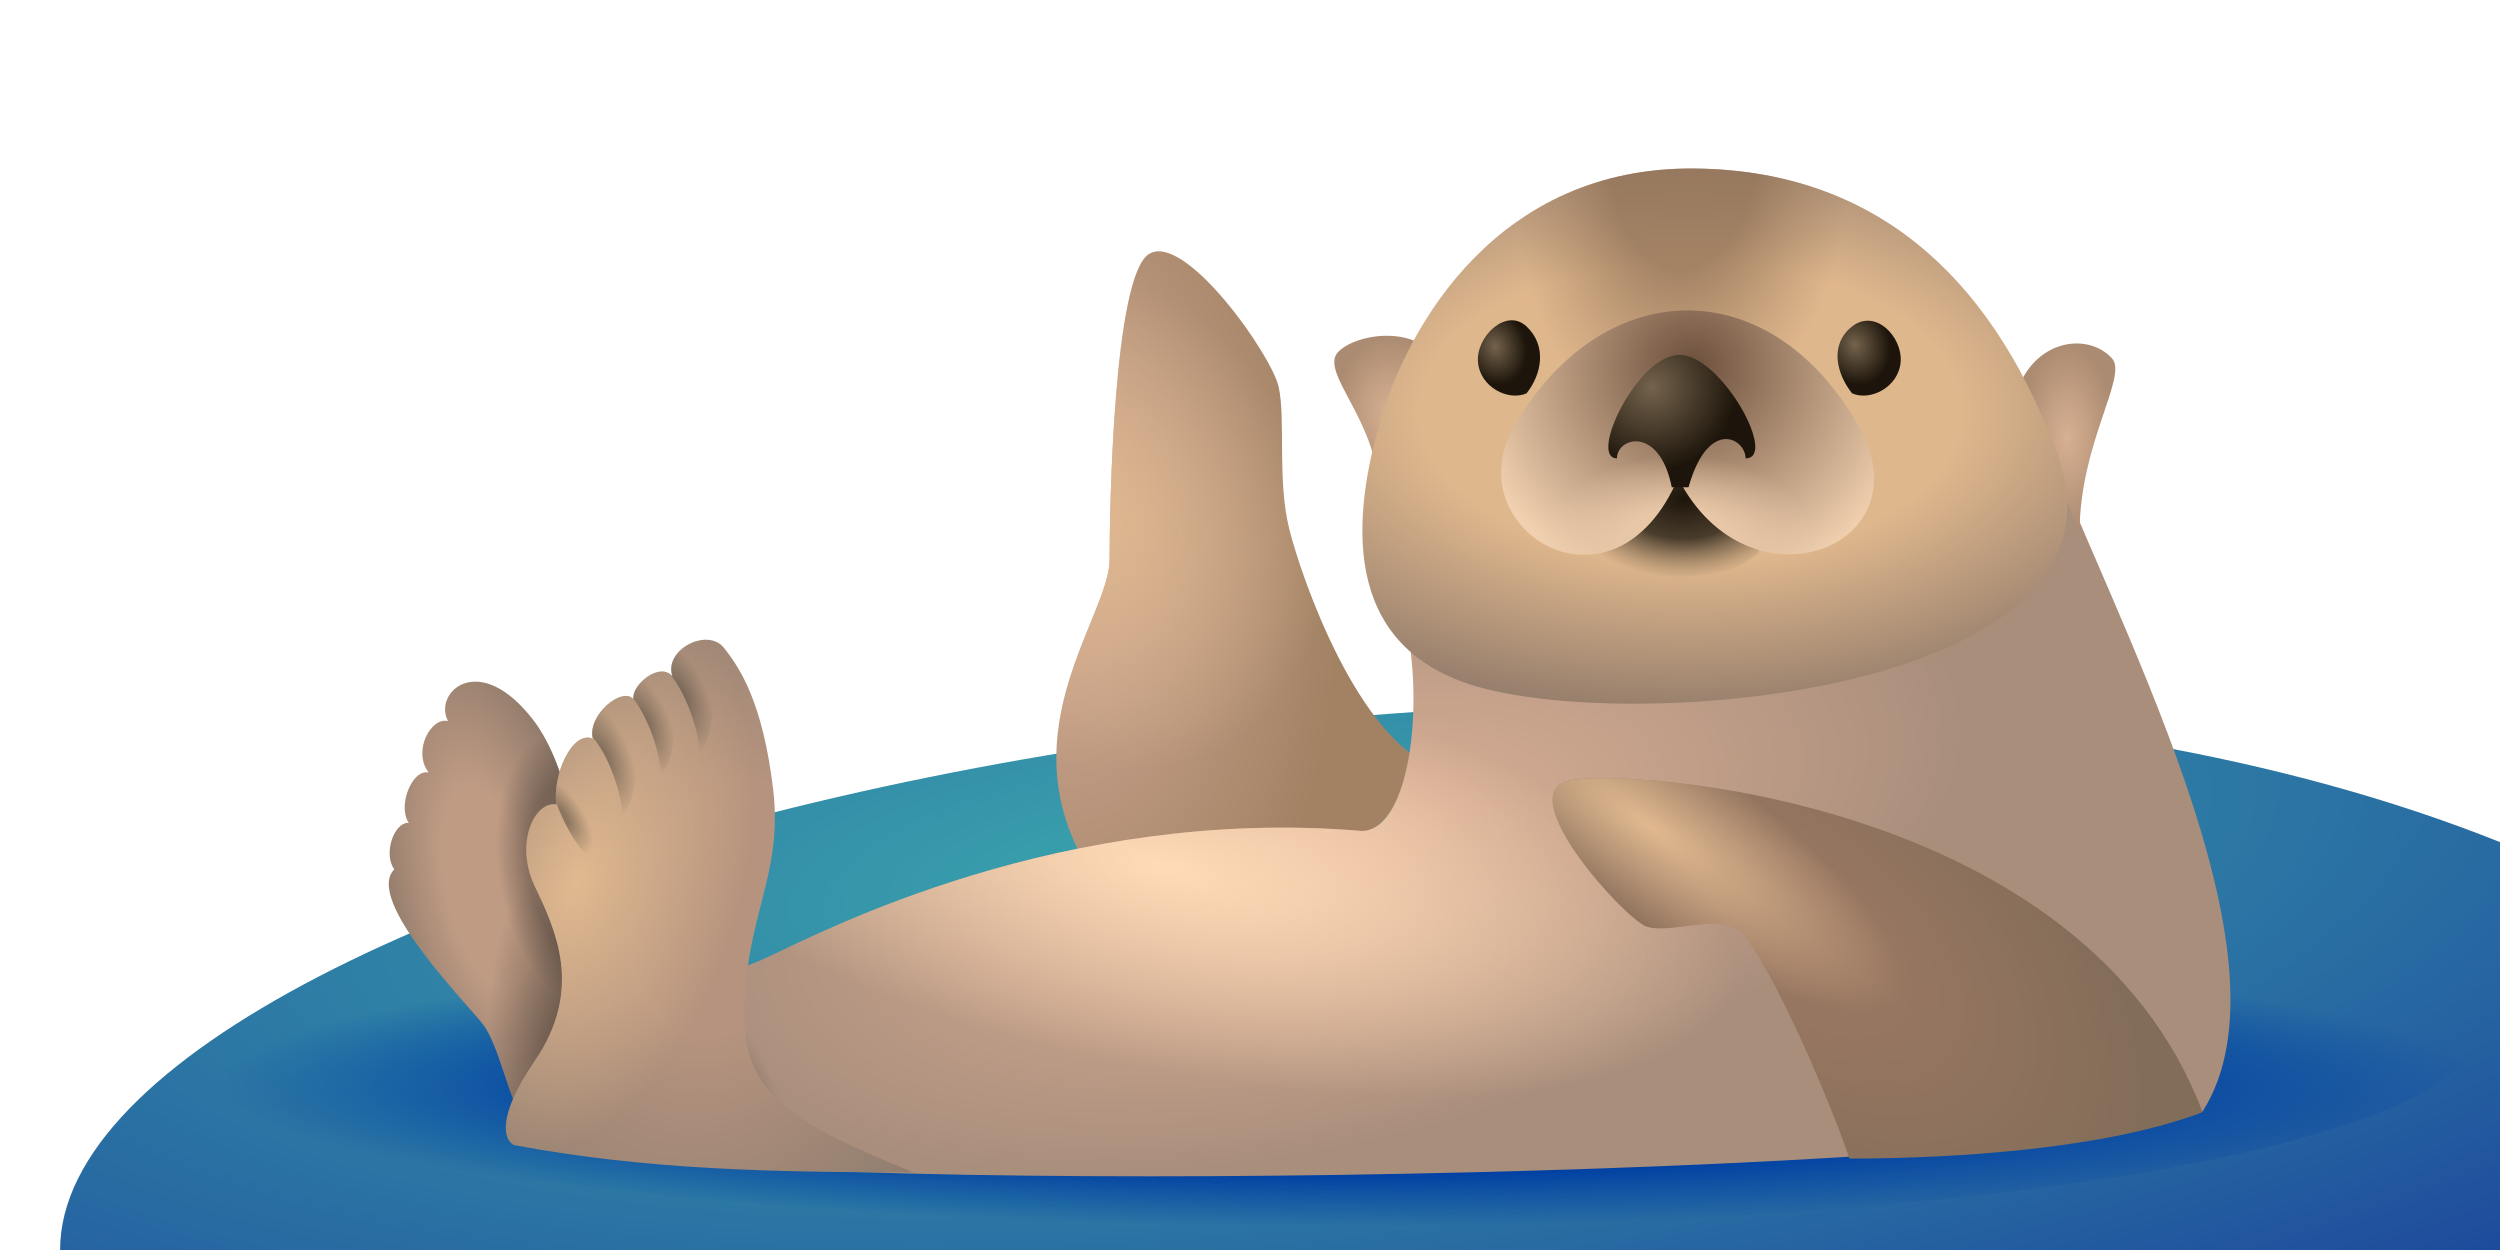
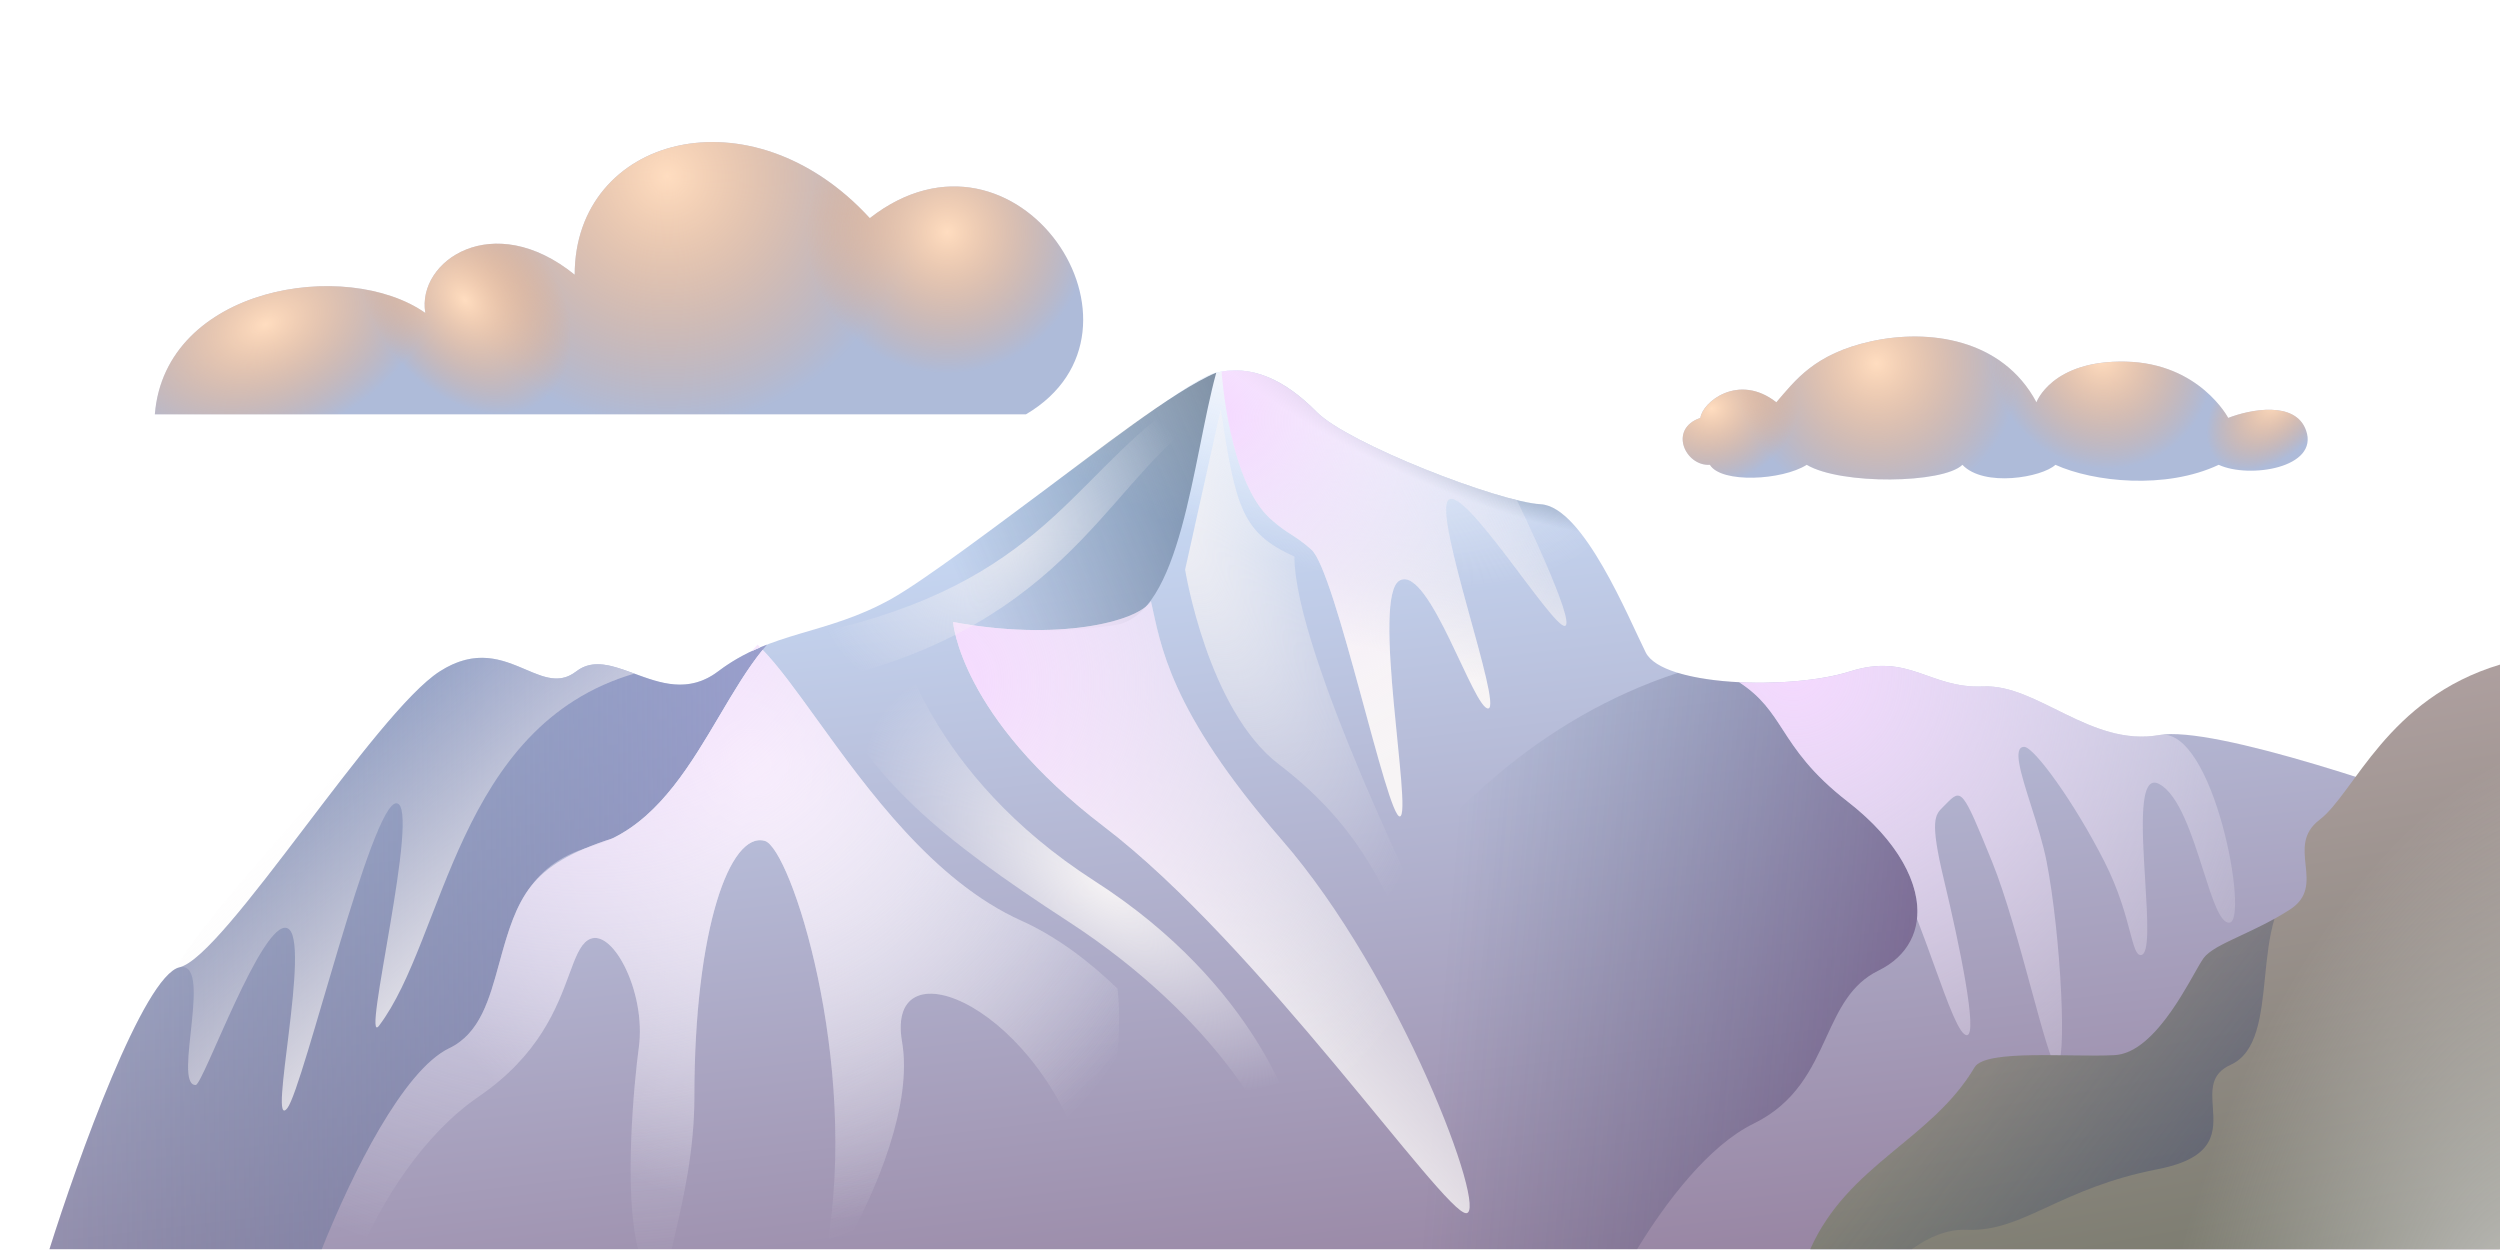
<svg xmlns="http://www.w3.org/2000/svg" viewBox="0 0 240 120" fill="none">
-   <path d="M240 80.843C156.22 47.341 5.769 83.453 5.769 120H240V80.843Z" fill="url(#paint0_radial_1750_4813)" />
-   <path d="M124.709 117.711C9.33 117.335 8.128 101.534 37.273 96.267C85.548 93.258 189.67 88.066 219.957 91.377C257.815 95.515 240.087 118.087 124.709 117.711Z" fill="url(#paint1_radial_1750_4813)" />
-   <path d="M106.521 53.727C106.522 59.08 96.851 69.959 104.104 82.737L125.861 85.5L137.948 73.758C130.35 70.995 124.997 55.627 123.789 50.878C122.58 46.13 123.443 40.258 122.753 37.15C122.062 34.042 113.773 22.3 110.32 24.372C106.866 26.444 106.521 49.224 106.521 53.727Z" fill="url(#paint2_radial_1750_4813)" />
-   <path d="M106.521 53.727C106.522 59.08 96.851 69.959 104.104 82.737L125.861 85.5L137.948 73.758C130.35 70.995 124.997 55.627 123.789 50.878C122.58 46.13 123.443 40.258 122.753 37.15C122.062 34.042 113.773 22.3 110.32 24.372C106.866 26.444 106.521 49.224 106.521 53.727Z" fill="url(#paint3_radial_1750_4813)" />
-   <path d="M73.747 91.859C68.566 94.277 64.767 94.622 57.86 87.024V110.854C87.906 114.998 199.355 112.581 211.442 106.71C220.962 91.859 202.581 58.845 195.721 40.552C188.465 40.26 134.567 58.004 134.567 58.004C136.985 66.983 135.427 79.772 130.73 79.772C102.066 77.354 78.927 89.442 73.747 91.859Z" fill="url(#paint4_radial_1750_4813)" />
-   <path d="M73.747 91.859C68.566 94.277 64.767 94.622 57.86 87.024V110.854C87.906 114.998 199.355 112.581 211.442 106.71C220.962 91.859 202.581 58.845 195.721 40.552C188.465 40.26 134.567 58.004 134.567 58.004C136.985 66.983 135.427 79.772 130.73 79.772C102.066 77.354 78.927 89.442 73.747 91.859Z" fill="url(#paint5_radial_1750_4813)" />
-   <path d="M73.747 91.859C68.566 94.277 64.767 94.622 57.86 87.024V110.854C87.906 114.998 199.355 112.581 211.442 106.71C220.962 91.859 202.581 58.845 195.721 40.552C188.465 40.26 134.567 58.004 134.567 58.004C136.985 66.983 135.427 79.772 130.73 79.772C102.066 77.354 78.927 89.442 73.747 91.859Z" fill="url(#paint6_radial_1750_4813)" />
-   <path d="M211.442 106.754C200.009 76.509 155.973 73.663 150.565 74.948C145.107 76.246 156.004 88.273 158.098 88.963C159.009 89.263 160.323 89.096 161.71 88.919C163.512 88.69 165.44 88.445 166.769 89.189C168.89 90.376 175.04 103.875 177.548 111.225C188.077 111.225 202.5 110.215 211.442 106.754Z" fill="url(#paint7_radial_1750_4813)" />
-   <path d="M211.442 106.754C200.009 76.509 155.973 73.663 150.565 74.948C145.107 76.246 156.004 88.273 158.098 88.963C159.009 89.263 160.323 89.096 161.71 88.919C163.512 88.69 165.44 88.445 166.769 89.189C168.89 90.376 175.04 103.875 177.548 111.225C188.077 111.225 202.5 110.215 211.442 106.754Z" fill="url(#paint8_radial_1750_4813)" />
-   <path d="M43.013 69.227C41.534 66.485 46.014 62.284 51.273 69.227C56.532 76.169 56.641 93.597 56.641 93.597L52.701 109.408C49.24 109.251 48.629 101.689 46.503 98.529C45.392 96.879 34.865 86.459 37.853 83.455C36.787 82.032 37.78 78.93 39.246 78.987C38.151 77.469 39.496 73.843 41.144 74.154C39.56 72.066 41.43 68.792 43.013 69.227Z" fill="url(#paint9_radial_1750_4813)" />
-   <path d="M43.013 69.227C41.534 66.485 46.014 62.284 51.273 69.227C56.532 76.169 56.641 93.597 56.641 93.597L52.701 109.408C49.24 109.251 48.629 101.689 46.503 98.529C45.392 96.879 34.865 86.459 37.853 83.455C36.787 82.032 37.78 78.93 39.246 78.987C38.151 77.469 39.496 73.843 41.144 74.154C39.56 72.066 41.43 68.792 43.013 69.227Z" fill="url(#paint10_radial_1750_4813)" />
-   <path d="M43.013 69.227C41.534 66.485 46.014 62.284 51.273 69.227C56.532 76.169 56.641 93.597 56.641 93.597L52.701 109.408C49.24 109.251 48.629 101.689 46.503 98.529C45.392 96.879 34.865 86.459 37.853 83.455C36.787 82.032 37.78 78.93 39.246 78.987C38.151 77.469 39.496 73.843 41.144 74.154C39.56 72.066 41.43 68.792 43.013 69.227Z" fill="url(#paint11_radial_1750_4813)" />
-   <path d="M74.225 75.796C75.211 84.084 71.462 88.03 71.462 97.501C71.462 105.394 76.642 108.009 87.692 112.547C74.225 112.547 62.067 112.308 49.361 109.933C48.441 109.538 47.546 107.368 51.335 101.843C56.049 94.968 53.334 89.267 51.363 85.128L51.335 85.07C49.362 80.926 51.335 76.881 53.407 77.227C53.012 74.415 54.936 70.074 56.91 70.912C56.367 68.643 59.721 65.88 60.807 67.114C60.609 65.733 63.372 63.463 64.556 64.943C63.668 62.378 67.91 60.208 69.489 62.181C71.067 64.154 73.238 67.509 74.225 75.796Z" fill="url(#paint12_radial_1750_4813)" />
-   <path d="M74.225 75.796C75.211 84.084 71.462 88.03 71.462 97.501C71.462 105.394 76.642 108.009 87.692 112.547C74.225 112.547 62.067 112.308 49.361 109.933C48.441 109.538 47.546 107.368 51.335 101.843C56.049 94.968 53.334 89.267 51.363 85.128L51.335 85.07C49.362 80.926 51.335 76.881 53.407 77.227C53.012 74.415 54.936 70.074 56.91 70.912C56.367 68.643 59.721 65.88 60.807 67.114C60.609 65.733 63.372 63.463 64.556 64.943C63.668 62.378 67.91 60.208 69.489 62.181C71.067 64.154 73.238 67.509 74.225 75.796Z" fill="url(#paint13_radial_1750_4813)" />
-   <path fill-rule="evenodd" clip-rule="evenodd" d="M64.256 64.666C65.868 66.457 67.081 70.153 67.17 72.244C68.621 70.503 69.314 65.823 66.458 61.689C65.135 62.235 64.066 63.529 64.555 64.943C64.464 64.829 64.364 64.738 64.256 64.666Z" fill="url(#paint14_radial_1750_4813)" />
-   <path fill-rule="evenodd" clip-rule="evenodd" d="M60.804 67.079C60.701 66.111 62.004 64.734 63.198 64.496C65.534 68.45 64.841 72.72 63.471 74.365C63.386 72.382 62.291 68.955 60.804 67.079Z" fill="url(#paint15_radial_1750_4813)" />
-   <path fill-rule="evenodd" clip-rule="evenodd" d="M56.879 70.759C56.669 69.466 57.658 68.048 58.736 67.314C58.783 67.376 58.832 67.441 58.881 67.508C61.94 71.701 61.249 76.536 59.769 78.312C59.681 76.23 58.479 72.559 56.879 70.759Z" fill="url(#paint16_radial_1750_4813)" />
-   <path fill-rule="evenodd" clip-rule="evenodd" d="M55.597 71.066C55.85 71.41 56.062 71.981 56.201 72.836C56.408 74.109 56.638 75.169 56.836 76.08C57.434 78.837 57.736 80.229 56.202 81.999C55.208 80.93 54.043 78.922 53.381 76.989C53.182 74.836 54.233 71.939 55.597 71.066Z" fill="url(#paint17_radial_1750_4813)" />
-   <path d="M128.44 33.813C130.225 31.88 137.3 30.808 138.787 36.163L132.307 47.05C132.307 40.506 126.655 35.747 128.44 33.813Z" fill="url(#paint18_radial_1750_4813)" />
-   <path d="M202.75 34.402C200.416 31.874 195.556 32.652 193.806 37.124L199.639 51.123C199.639 42.568 204.315 36.098 202.75 34.402Z" fill="url(#paint19_radial_1750_4813)" />
-   <path d="M162.699 16.179C143.84 15.984 135.09 31.149 132.368 40.87C129.646 50.591 128.983 62.722 142.674 66.145C159.551 70.364 205.667 65.756 197.501 43.592C191.913 28.425 181.558 16.373 162.699 16.179Z" fill="url(#paint20_radial_1750_4813)" />
-   <path d="M162.699 16.179C143.84 15.984 135.09 31.149 132.368 40.87C129.646 50.591 128.983 62.722 142.674 66.145C159.551 70.364 205.667 65.756 197.501 43.592C191.913 28.425 181.558 16.373 162.699 16.179Z" fill="url(#paint21_radial_1750_4813)" />
-   <path d="M141.885 34.746C141.691 32.315 144.593 29.496 146.552 31.343C148.51 33.191 148.029 35.893 146.552 37.759C144.803 38.537 142.08 37.176 141.885 34.746Z" fill="url(#paint22_radial_1750_4813)" />
-   <path d="M169.434 50.139L168.781 53.142C164.88 56.456 157.035 55.617 153.827 53.898V50.139L160.613 44.37L169.434 50.139Z" fill="url(#paint23_radial_1750_4813)" />
-   <path d="M182.463 34.746C182.657 32.316 180.004 29.594 177.797 31.343C175.589 33.093 176.319 35.893 177.797 37.76C179.546 38.538 182.269 37.176 182.463 34.746Z" fill="url(#paint24_radial_1750_4813)" />
-   <path d="M161.095 45.879C154.905 60.312 139.616 50.792 145.385 40.873C153.881 26.265 169.917 25.954 178.413 40.873C185.048 52.523 167.885 59.158 161.095 45.879Z" fill="url(#paint25_radial_1750_4813)" />
-   <path d="M161.095 45.879C154.905 60.312 139.616 50.792 145.385 40.873C153.881 26.265 169.917 25.954 178.413 40.873C185.048 52.523 167.885 59.158 161.095 45.879Z" fill="url(#paint26_radial_1750_4813)" />
-   <path d="M155.229 44.001C152.453 44.001 157.202 34.066 161.22 34.066C165.237 34.066 170.717 44.001 167.576 44.001C167.576 42.102 163.996 40.056 162.096 46.778H160.489C159.32 40.86 155.229 41.956 155.229 44.001Z" fill="url(#paint27_radial_1750_4813)" />
+   <path d="M17.236 92.859C13.802 93.661 7.48 111.237 4.748 119.925H239.963V79.424C231.248 76.082 212.511 69.63 207.282 70.563C200.746 71.729 195.572 65.666 190.398 65.899C185.223 66.132 183.317 62.634 177.598 64.456C171.879 66.278 159.623 65.899 157.989 62.634C156.355 59.37 151.998 48.643 147.913 48.41C143.828 48.176 129.394 42.58 126.398 39.548C123.402 36.517 120.134 34.884 116.594 35.817C113.054 36.75 91.811 54.006 85.547 57.504C79.284 61.002 74.109 60.535 68.935 64.456C63.761 68.376 58.858 61.701 55.318 64.456C51.778 67.211 48.456 60.446 42.212 64.456C35.968 68.466 21.529 91.856 17.236 92.859Z" fill="url(#paint0_linear_615_33315)" />
+   <path d="M17.236 92.859C13.802 93.661 7.48 111.237 4.748 119.925H239.963V79.424C231.248 76.082 212.511 69.63 207.282 70.563C200.746 71.729 195.572 65.666 190.398 65.899C185.223 66.132 183.317 62.634 177.598 64.456C171.879 66.278 159.623 65.899 157.989 62.634C156.355 59.37 151.998 48.643 147.913 48.41C143.828 48.176 129.394 42.58 126.398 39.548C123.402 36.517 120.134 34.884 116.594 35.817C113.054 36.75 91.811 54.006 85.547 57.504C79.284 61.002 74.109 60.535 68.935 64.456C63.761 68.376 58.858 61.701 55.318 64.456C51.778 67.211 48.456 60.446 42.212 64.456C35.968 68.466 21.529 91.856 17.236 92.859Z" fill="url(#paint1_radial_615_33315)" />
+   <path d="M17.236 92.859C13.802 93.661 7.48 111.237 4.748 119.925H239.963V79.424C231.248 76.082 212.511 69.63 207.282 70.563C200.746 71.729 195.572 65.666 190.398 65.899C185.223 66.132 183.317 62.634 177.598 64.456C171.879 66.278 159.623 65.899 157.989 62.634C156.355 59.37 151.998 48.643 147.913 48.41C143.828 48.176 129.394 42.58 126.398 39.548C123.402 36.517 120.134 34.884 116.594 35.817C113.054 36.75 91.811 54.006 85.547 57.504C79.284 61.002 74.109 60.535 68.935 64.456C63.761 68.376 58.858 61.701 55.318 64.456C51.778 67.211 48.456 60.446 42.212 64.456C35.968 68.466 21.529 91.856 17.236 92.859Z" fill="url(#paint2_radial_615_33315)" />
+   <path d="M86.21 60.586C88.978 60.074 91.406 59.991 94.197 60.263C97.386 60.574 100.775 60.904 107.001 60.016C113.404 59.102 114.492 44.043 116.76 35.775C112.768 37.426 104.705 43.749 100.252 47.07C94.302 51.507 88.386 55.918 85.547 57.504C81.722 59.64 78.303 60.298 75.042 61.379C79.737 61.783 83.301 61.124 86.21 60.586Z" fill="url(#paint3_linear_615_33315)" />
+   <path fill-rule="evenodd" clip-rule="evenodd" d="M161.075 64.594C134.549 73.285 121.643 102.542 116.766 119.925H157.159C159.936 115.372 164.038 109.977 168.338 107.873C172.425 105.874 173.93 102.602 175.328 99.565C176.538 96.935 177.667 94.481 180.321 93.182C186.04 90.384 185.341 83.141 177.379 76.954C173.844 74.207 172.401 71.983 171.154 70.061C170.046 68.352 169.092 66.881 166.961 65.494C164.771 65.385 162.694 65.089 161.075 64.594Z" fill="url(#paint4_linear_615_33315)" />
+   <path d="M163.239 40.119C163.421 38.619 166.884 35.767 170.53 38.619C172.352 36.517 174.174 33.966 179.642 32.766C185.11 31.565 192.218 32.465 195.499 38.619C195.499 38.619 196.957 34.566 204.065 34.717C211.173 34.867 213.907 40.119 213.907 40.119C215.973 39.319 220.359 38.438 221.38 41.32C222.655 44.922 215.912 45.972 212.996 44.622C207.892 47.023 200.967 46.272 197.321 44.622C196.045 45.822 190.464 46.81 188.391 44.622C186.568 46.422 176.726 46.572 173.445 44.622C171.076 46.122 165.243 46.422 164.151 44.622C161.781 44.772 160.141 41.17 163.239 40.119Z" fill="#AEBBD9" />
+   <path d="M163.239 40.119C163.421 38.619 166.884 35.767 170.53 38.619C172.352 36.517 174.174 33.966 179.642 32.766C185.11 31.565 192.218 32.465 195.499 38.619C195.499 38.619 196.957 34.566 204.065 34.717C211.173 34.867 213.907 40.119 213.907 40.119C215.973 39.319 220.359 38.438 221.38 41.32C222.655 44.922 215.912 45.972 212.996 44.622C207.892 47.023 200.967 46.272 197.321 44.622C196.045 45.822 190.464 46.81 188.391 44.622C186.568 46.422 176.726 46.572 173.445 44.622C171.076 46.122 165.243 46.422 164.151 44.622C161.781 44.772 160.141 41.17 163.239 40.119Z" fill="url(#paint5_radial_615_33315)" />
+   <path d="M163.239 40.119C163.421 38.619 166.884 35.767 170.53 38.619C172.352 36.517 174.174 33.966 179.642 32.766C185.11 31.565 192.218 32.465 195.499 38.619C195.499 38.619 196.957 34.566 204.065 34.717C211.173 34.867 213.907 40.119 213.907 40.119C215.973 39.319 220.359 38.438 221.38 41.32C222.655 44.922 215.912 45.972 212.996 44.622C207.892 47.023 200.967 46.272 197.321 44.622C196.045 45.822 190.464 46.81 188.391 44.622C186.568 46.422 176.726 46.572 173.445 44.622C171.076 46.122 165.243 46.422 164.151 44.622C161.781 44.772 160.141 41.17 163.239 40.119Z" fill="url(#paint6_radial_615_33315)" />
+   <path d="M163.239 40.119C163.421 38.619 166.884 35.767 170.53 38.619C172.352 36.517 174.174 33.966 179.642 32.766C185.11 31.565 192.218 32.465 195.499 38.619C195.499 38.619 196.957 34.566 204.065 34.717C211.173 34.867 213.907 40.119 213.907 40.119C215.973 39.319 220.359 38.438 221.38 41.32C222.655 44.922 215.912 45.972 212.996 44.622C207.892 47.023 200.967 46.272 197.321 44.622C196.045 45.822 190.464 46.81 188.391 44.622C186.568 46.422 176.726 46.572 173.445 44.622C171.076 46.122 165.243 46.422 164.151 44.622C161.781 44.772 160.141 41.17 163.239 40.119Z" fill="url(#paint7_radial_615_33315)" />
+   <path d="M163.239 40.119C163.421 38.619 166.884 35.767 170.53 38.619C172.352 36.517 174.174 33.966 179.642 32.766C185.11 31.565 192.218 32.465 195.499 38.619C195.499 38.619 196.957 34.566 204.065 34.717C211.173 34.867 213.907 40.119 213.907 40.119C215.973 39.319 220.359 38.438 221.38 41.32C222.655 44.922 215.912 45.972 212.996 44.622C207.892 47.023 200.967 46.272 197.321 44.622C196.045 45.822 190.464 46.81 188.391 44.622C186.568 46.422 176.726 46.572 173.445 44.622C171.076 46.122 165.243 46.422 164.151 44.622C161.781 44.772 160.141 41.17 163.239 40.119Z" fill="url(#paint8_radial_615_33315)" />
+   <path fill-rule="evenodd" clip-rule="evenodd" d="M184.033 88.212C184.616 89.715 185.168 91.245 185.682 92.671C187.035 96.425 188.129 99.457 188.84 99.377C189.869 99.26 188.164 90.903 186.615 84.446C185.247 78.74 185.763 78.228 186.524 77.474C186.554 77.444 186.585 77.414 186.615 77.384C186.674 77.325 186.73 77.267 186.785 77.212C188.304 75.674 188.355 75.621 191.239 82.724C192.557 85.969 193.906 90.921 195.027 95.033C196.112 99.014 196.982 102.207 197.4 102.297C198.497 102.533 197.857 89.829 196.478 82.724C196.144 81.002 195.531 79.073 194.973 77.315C193.999 74.245 193.191 71.699 194.322 71.699C195.258 71.699 199.116 76.98 202.028 82.724C203.429 85.488 204.057 87.86 204.483 89.469C204.854 90.868 205.071 91.689 205.511 91.687C206.379 91.684 206.166 88.23 205.936 84.478C205.636 79.596 205.305 74.208 207.283 75.265C209.195 76.287 210.445 80.209 211.504 83.534C212.382 86.29 213.129 88.636 214.016 88.58C215.971 88.457 212.512 69.63 207.283 70.562C203.645 71.211 200.429 69.621 197.4 68.123C194.987 66.93 192.692 65.795 190.398 65.899C188.209 65.997 186.605 65.428 185.05 64.877C182.929 64.125 180.898 63.404 177.598 64.456C174.904 65.314 170.761 65.684 166.961 65.494C169.092 66.881 170.046 68.352 171.154 70.061L171.154 70.061C172.401 71.983 173.844 74.207 177.379 76.954C182.239 80.73 184.393 84.9 184.033 88.212Z" fill="url(#paint9_radial_615_33315)" />
+   <path d="M222.67 78.705C226.033 76.143 229.137 67.061 240 63.801V119.925H173.785C177.406 111.774 185.424 109.445 189.563 102.459C190.61 100.691 198.874 101.527 203.013 101.294C207.151 101.062 210.514 93.376 211.548 91.979C212.583 90.582 216.204 89.65 219.825 87.322C223.446 84.993 219.308 81.267 222.67 78.705Z" fill="url(#paint10_linear_615_33315)" />
+   <path d="M222.67 78.705C226.033 76.143 229.137 67.061 240 63.801V119.925H173.785C177.406 111.774 185.424 109.445 189.563 102.459C190.61 100.691 198.874 101.527 203.013 101.294C207.151 101.062 210.514 93.376 211.548 91.979C212.583 90.582 216.204 89.65 219.825 87.322C223.446 84.993 219.308 81.267 222.67 78.705Z" fill="url(#paint11_radial_615_33315)" />
+   <path fill-rule="evenodd" clip-rule="evenodd" d="M183.533 119.925H173.785C175.762 115.475 179.05 112.76 182.301 110.075C185.005 107.843 187.684 105.631 189.563 102.459C190.308 101.2 194.715 101.262 198.685 101.317C200.289 101.34 201.822 101.361 203.013 101.294C206.332 101.107 209.153 96.125 210.673 93.44C211.048 92.778 211.344 92.255 211.548 91.979C212.112 91.217 213.445 90.594 215.128 89.807C216.111 89.347 217.214 88.832 218.352 88.2C217.838 89.884 217.639 91.85 217.444 93.779C217.069 97.493 216.707 101.068 214.135 102.226C212.212 103.091 212.319 104.632 212.432 106.274C212.593 108.608 212.769 111.146 207.151 112.24C202.451 113.155 199.248 114.631 196.562 115.87C193.779 117.153 191.551 118.18 188.787 118.062C186.915 117.981 185.105 118.791 183.533 119.925Z" fill="url(#paint12_linear_615_33315)" />
+   <path fill-rule="evenodd" clip-rule="evenodd" d="M4.748 119.925C7.48 111.237 13.802 93.66 17.236 92.859C19.436 92.345 24.302 85.95 29.363 79.297C34.177 72.97 39.168 66.41 42.212 64.456C45.682 62.227 48.249 63.327 50.454 64.27C52.215 65.025 53.745 65.679 55.318 64.456C56.929 63.203 58.821 63.901 60.893 64.665C63.375 65.582 66.115 66.593 68.935 64.456C70.491 63.277 72.047 62.494 73.633 61.882C72.002 63.765 70.571 66.183 69.094 68.679C65.957 73.981 62.609 79.639 56.68 81.289C50.514 83.005 49.167 87.929 47.925 92.471C46.972 95.953 46.081 99.211 43.127 100.628C38.727 102.738 33.811 112.604 30.888 119.925H4.748Z" fill="url(#paint13_linear_615_33315)" />
+   <path d="M55.17 26.374C55.17 13.098 72.087 8.461 83.5 20.944C97.622 9.942 112.201 31.704 98.491 39.777H14.864C15.848 27.512 33.254 24.72 40.832 30.046C39.986 25.049 47.344 20.024 55.17 26.374Z" fill="#AEBBD9" />
+   <path d="M55.17 26.374C55.17 13.098 72.087 8.461 83.5 20.944C97.622 9.942 112.201 31.704 98.491 39.777H14.864C15.848 27.512 33.254 24.72 40.832 30.046C39.986 25.049 47.344 20.024 55.17 26.374Z" fill="url(#paint14_radial_615_33315)" />
+   <path d="M55.17 26.374C55.17 13.098 72.087 8.461 83.5 20.944C97.622 9.942 112.201 31.704 98.491 39.777H14.864C15.848 27.512 33.254 24.72 40.832 30.046C39.986 25.049 47.344 20.024 55.17 26.374Z" fill="url(#paint15_radial_615_33315)" />
+   <path d="M55.17 26.374C55.17 13.098 72.087 8.461 83.5 20.944C97.622 9.942 112.201 31.704 98.491 39.777H14.864C15.848 27.512 33.254 24.72 40.832 30.046C39.986 25.049 47.344 20.024 55.17 26.374Z" fill="url(#paint16_radial_615_33315)" />
+   <path d="M55.17 26.374C55.17 13.098 72.087 8.461 83.5 20.944C97.622 9.942 112.201 31.704 98.491 39.777H14.864C15.848 27.512 33.254 24.72 40.832 30.046C39.986 25.049 47.344 20.024 55.17 26.374Z" fill="url(#paint17_radial_615_33315)" />
+   <path d="M117.275 35.668C117.275 35.668 117.944 46.18 121.951 49.796C123.657 51.334 124.164 51.238 125.887 52.756C128.235 54.822 133.188 78.682 134.4 78.378C135.612 78.073 131.585 57.116 134.4 55.709C137.215 54.301 141.503 68.199 142.879 68.012C144.255 67.826 137.573 49.547 139.039 48.012C140.505 46.476 148.917 60.088 150.199 60.088C151.481 60.088 145.622 48.012 145.622 48.012C139.976 46.646 128.97 42.151 126.398 39.548C123.595 36.712 120.554 35.101 117.275 35.668Z" fill="url(#paint18_linear_615_33315)" />
+   <path d="M117.275 35.668C117.275 35.668 117.944 46.18 121.951 49.796C123.657 51.334 124.164 51.238 125.887 52.756C128.235 54.822 133.188 78.682 134.4 78.378C135.612 78.073 131.585 57.116 134.4 55.709C137.215 54.301 141.503 68.199 142.879 68.012C144.255 67.826 137.573 49.547 139.039 48.012C140.505 46.476 148.917 60.088 150.199 60.088C151.481 60.088 145.622 48.012 145.622 48.012C139.976 46.646 128.97 42.151 126.398 39.548C123.595 36.712 120.554 35.101 117.275 35.668Z" fill="url(#paint19_radial_615_33315)" />
+   <path d="M105.992 79.36C92.152 68.814 91.495 59.713 91.495 59.713C101.522 61.585 109.176 59.713 110.491 57.718C111.436 61.834 112.146 68.091 123.039 80.609C134.456 93.73 142.932 116.512 140.745 116.466C138.559 116.419 120.794 90.64 105.992 79.36Z" fill="url(#paint20_linear_615_33315)" />
+   <path d="M105.992 79.36C92.152 68.814 91.495 59.713 91.495 59.713C101.522 61.585 109.176 59.713 110.491 57.718C111.436 61.834 112.146 68.091 123.039 80.609C134.456 93.73 142.932 116.512 140.745 116.466C138.559 116.419 120.794 90.64 105.992 79.36Z" fill="url(#paint21_radial_615_33315)" />
+   <path d="M17.044 92.915C20.676 91.72 16.484 104.229 18.79 104.159C19.498 104.137 25.201 88.148 27.586 89.107C29.971 90.067 25.604 108.905 27.586 106.38C29.135 104.406 35.695 76.873 38.08 77.113C40.465 77.353 34.588 100.851 36.392 98.463C42.709 90.101 43.804 69.676 60.893 64.666C58.821 63.901 56.929 63.203 55.318 64.456C53.745 65.68 52.216 65.025 50.454 64.27C48.25 63.327 45.682 62.227 42.212 64.456C38.421 66.891 17.183 90.736 17.044 92.915Z" fill="url(#paint22_linear_615_33315)" />
+   <path fill-rule="evenodd" clip-rule="evenodd" d="M78.701 65.078C73.809 55.248 86.237 61.02 86.237 61.02C86.237 61.02 89.001 74.26 105.104 84.593C120.822 94.681 124.185 107.404 124.185 107.404L121.927 108.693C121.927 108.693 117.347 98.091 102.596 88.491C90.081 80.345 83.594 74.907 78.701 65.078Z" fill="url(#paint23_radial_615_33315)" />
+   <path fill-rule="evenodd" clip-rule="evenodd" d="M117.197 39.272C118.626 48.798 119.265 51.172 124.265 53.43C124.265 62.668 137.176 88.619 137.176 88.619L136.093 92.725C132.761 84.095 129.603 78.606 122.766 73.371C115.929 68.136 113.77 54.687 113.77 54.687L117.197 39.272Z" fill="url(#paint24_radial_615_33315)" />
+   <path fill-rule="evenodd" clip-rule="evenodd" d="M112.83 38.83L114.738 40.565C105.981 46.878 101.748 60.972 77.178 65.782L76.296 61.225C99.607 56.662 102.306 46.416 112.83 38.83Z" fill="url(#paint25_radial_615_33315)" />
+   <path fill-rule="evenodd" clip-rule="evenodd" d="M72.729 61.882L72.981 62.144C72.708 62.259 72.437 62.38 72.166 62.507L72.729 61.882ZM34.704 119.925H30.888C33.811 112.604 38.727 102.738 43.127 100.628C46.081 99.211 46.972 95.953 47.925 92.471C49.68 86.054 50.776 83.062 58.787 80.491C63.443 78.23 66.349 73.319 69.094 68.679C70.443 66.399 71.753 64.185 73.213 62.384C74.726 63.939 76.456 66.337 78.441 69.087C83.28 75.793 89.631 84.594 98.036 88.381C101.348 89.873 104.434 92.163 107.278 94.902C108.033 101.437 106.039 108.873 104.48 112.749C100.195 96.634 84.919 90.263 86.596 100.007C87.629 106.012 84.159 114.256 81.006 119.925H79.35C82.525 101.872 75.905 81.417 73.42 80.723C70.067 79.786 66.662 89.23 66.662 105.254C66.662 110.461 65.61 115.016 64.84 118.35C64.711 118.91 64.589 119.436 64.482 119.925H61.26C59.835 114.519 60.891 103.739 61.325 100.573C62.07 95.139 58.651 88.764 56.416 90.263C55.664 90.767 55.228 91.951 54.647 93.527C53.502 96.636 51.793 101.275 45.983 105.254C40.474 109.027 36.678 115.443 34.704 119.925Z" fill="url(#paint26_radial_615_33315)" />
+   <path fill-rule="evenodd" clip-rule="evenodd" d="M72.729 61.882L72.981 62.144C72.708 62.259 72.437 62.38 72.166 62.507L72.729 61.882ZM34.704 119.925H30.888C33.811 112.604 38.727 102.738 43.127 100.628C46.081 99.211 46.972 95.953 47.925 92.471C49.68 86.054 50.776 83.062 58.787 80.491C63.443 78.23 66.349 73.319 69.094 68.679C70.443 66.399 71.753 64.185 73.213 62.384C74.726 63.939 76.456 66.337 78.441 69.087C83.28 75.793 89.631 84.594 98.036 88.381C101.348 89.873 104.434 92.163 107.278 94.902C108.033 101.437 106.039 108.873 104.48 112.749C100.195 96.634 84.919 90.263 86.596 100.007C87.629 106.012 84.159 114.256 81.006 119.925H79.35C82.525 101.872 75.905 81.417 73.42 80.723C70.067 79.786 66.662 89.23 66.662 105.254C66.662 110.461 65.61 115.016 64.84 118.35C64.711 118.91 64.589 119.436 64.482 119.925H61.26C59.835 114.519 60.891 103.739 61.325 100.573C62.07 95.139 58.651 88.764 56.416 90.263C55.664 90.767 55.228 91.951 54.647 93.527C53.502 96.636 51.793 101.275 45.983 105.254C40.474 109.027 36.678 115.443 34.704 119.925Z" fill="url(#paint27_radial_615_33315)" />
  <defs>
-     <radialGradient id="paint0_radial_1750_4813" cx="0" cy="0" r="1" gradientUnits="userSpaceOnUse" gradientTransform="translate(116.1 83.8882) rotate(84.6091) scale(72.2191 233.588)">
-       <stop stop-color="#3BA6AD" />
-       <stop offset="1" stop-color="#183999" />
+     <linearGradient id="paint0_linear_615_33315" x1="122.356" y1="35.555" x2="134.98" y2="140.471" gradientUnits="userSpaceOnUse">
+       <stop stop-color="#CDE4FF" />
+       <stop offset="1" stop-color="#8F7593" />
+     </linearGradient>
+     <radialGradient id="paint1_radial_615_33315" cx="0" cy="0" r="1" gradientUnits="userSpaceOnUse" gradientTransform="translate(119.918 33.8354) rotate(23.1773) scale(38.9416 18.0602)">
+       <stop stop-color="#F9F8FB" />
+       <stop offset="1" stop-color="#F9F8FB" stop-opacity="0" />
    </radialGradient>
-     <radialGradient id="paint1_radial_1750_4813" cx="0" cy="0" r="1" gradientUnits="userSpaceOnUse" gradientTransform="translate(129.619 104.014) rotate(180) scale(108.272 13.7019)">
-       <stop offset="0.638" stop-color="#0141A3" />
-       <stop offset="1" stop-color="#0141A3" stop-opacity="0" />
+     <radialGradient id="paint2_radial_615_33315" cx="0" cy="0" r="1" gradientUnits="userSpaceOnUse" gradientTransform="translate(136.371 38.6928) rotate(25.3014) scale(26.0489 6.8609)">
+       <stop stop-color="#314A66" />
+       <stop offset="1" stop-color="#314A66" stop-opacity="0" />
    </radialGradient>
-     <radialGradient id="paint2_radial_1750_4813" cx="0" cy="0" r="1" gradientUnits="userSpaceOnUse" gradientTransform="translate(101.407 51.6552) rotate(85.0216) scale(58.9329 33.3459)">
-       <stop offset="0.218" stop-color="#C5A08A" />
-       <stop offset="0.81" stop-color="#A28263" />
+     <linearGradient id="paint3_linear_615_33315" x1="127.626" y1="50.755" x2="96.079" y2="64.771" gradientUnits="userSpaceOnUse">
+       <stop stop-color="#1E3B5A" stop-opacity="0.6" />
+       <stop offset="1" stop-color="#1E3B5A" stop-opacity="0" />
+     </linearGradient>
+     <linearGradient id="paint4_linear_615_33315" x1="192.868" y1="83.887" x2="139.802" y2="79.418" gradientUnits="userSpaceOnUse">
+       <stop stop-color="#471E5A" stop-opacity="0.5" />
+       <stop offset="1" stop-color="#1E3B5A" stop-opacity="0" />
+     </linearGradient>
+     <radialGradient id="paint5_radial_615_33315" cx="0" cy="0" r="1" gradientUnits="userSpaceOnUse" gradientTransform="translate(164.309 39.2308) rotate(73.1561) scale(7.2334 8.54717)">
+       <stop stop-color="#FFDDC0" />
+       <stop offset="1" stop-color="#FFA459" stop-opacity="0" />
    </radialGradient>
-     <radialGradient id="paint3_radial_1750_4813" cx="0" cy="0" r="1" gradientUnits="userSpaceOnUse" gradientTransform="translate(103.758 49.5831) rotate(52.4663) scale(26.1305 21.8939)">
-       <stop stop-color="#E1B990" />
-       <stop offset="1" stop-color="#E1B990" stop-opacity="0" />
+     <radialGradient id="paint6_radial_615_33315" cx="0" cy="0" r="1" gradientUnits="userSpaceOnUse" gradientTransform="translate(180.166 34.8787) rotate(40.188) scale(13.8378 13.6475)">
+       <stop stop-color="#FFDDC0" />
+       <stop offset="1" stop-color="#FFA459" stop-opacity="0" />
    </radialGradient>
-     <radialGradient id="paint4_radial_1750_4813" cx="0" cy="0" r="1" gradientUnits="userSpaceOnUse" gradientTransform="translate(127.277 81.4987) rotate(76.6376) scale(38.4104 85.543)">
-       <stop offset="0.063" stop-color="#DBB096" />
-       <stop offset="0.74" stop-color="#A98E7C" />
+     <radialGradient id="paint7_radial_615_33315" cx="0" cy="0" r="1" gradientUnits="userSpaceOnUse" gradientTransform="translate(201.764 34.4284) rotate(130.56) scale(10.3709 10.8802)">
+       <stop stop-color="#FFDDC0" />
+       <stop offset="1" stop-color="#FFA459" stop-opacity="0" />
    </radialGradient>
-     <radialGradient id="paint5_radial_1750_4813" cx="0" cy="0" r="1" gradientUnits="userSpaceOnUse" gradientTransform="translate(60.2777 103.601) rotate(38.1347) scale(17.2504 11.168)">
-       <stop offset="0.195" stop-color="#3A322B" />
-       <stop offset="1" stop-color="#3A322B" stop-opacity="0" />
+     <radialGradient id="paint8_radial_615_33315" cx="0" cy="0" r="1" gradientUnits="userSpaceOnUse" gradientTransform="translate(218.441 38.5555) rotate(135.113) scale(7.9747 4.90754)">
+       <stop stop-color="#FFDDC0" />
+       <stop offset="1" stop-color="#FFA459" stop-opacity="0" />
    </radialGradient>
-     <radialGradient id="paint6_radial_1750_4813" cx="0" cy="0" r="1" gradientUnits="userSpaceOnUse" gradientTransform="translate(111.736 83.2255) rotate(11.7251) scale(56.0819 19.302)">
-       <stop stop-color="#FFDBB7" />
-       <stop offset="1" stop-color="#FFDBB7" stop-opacity="0" />
+     <radialGradient id="paint9_radial_615_33315" cx="0" cy="0" r="1" gradientUnits="userSpaceOnUse" gradientTransform="translate(172.09 63.928) rotate(57.7612) scale(60.501 56.9415)">
+       <stop stop-color="#F5D9FF" />
+       <stop offset="1" stop-color="#F9F8FB" stop-opacity="0" />
    </radialGradient>
-     <radialGradient id="paint7_radial_1750_4813" cx="0" cy="0" r="1" gradientUnits="userSpaceOnUse" gradientTransform="translate(172.97 90.0488) rotate(40.0313) scale(49.0153 28.3662)">
-       <stop offset="0.218" stop-color="#977661" />
-       <stop offset="0.81" stop-color="#826D58" />
+     <linearGradient id="paint10_linear_615_33315" x1="206.892" y1="63.801" x2="216.76" y2="120.531" gradientUnits="userSpaceOnUse">
+       <stop stop-color="#B3A3A4" />
+       <stop offset="1" stop-color="#7C7C70" />
+     </linearGradient>
+     <radialGradient id="paint11_radial_615_33315" cx="0" cy="0" r="1" gradientUnits="userSpaceOnUse" gradientTransform="translate(240 126.077) rotate(-74.7801) scale(57.7402 31.1654)">
+       <stop stop-color="#F9F8FB" stop-opacity="0.5" />
+       <stop offset="1" stop-color="#F9F8FB" stop-opacity="0" />
    </radialGradient>
-     <radialGradient id="paint8_radial_1750_4813" cx="0" cy="0" r="1" gradientUnits="userSpaceOnUse" gradientTransform="translate(158.354 79.3162) rotate(34.5221) scale(29.0726 8.20133)">
-       <stop stop-color="#E1B990" />
-       <stop offset="1" stop-color="#E1B990" stop-opacity="0" />
+     <linearGradient id="paint12_linear_615_33315" x1="219.988" y1="116.528" x2="190.586" y2="93.638" gradientUnits="userSpaceOnUse">
+       <stop stop-color="#323871" stop-opacity="0.5" />
+       <stop offset="1" stop-color="#1E3B5A" stop-opacity="0" />
+     </linearGradient>
+     <linearGradient id="paint13_linear_615_33315" x1="106.931" y1="102.449" x2="-13.131" y2="103.599" gradientUnits="userSpaceOnUse">
+       <stop stop-color="#B4ACE8" />
+       <stop offset="1" stop-color="#1E3B5A" stop-opacity="0" />
+     </linearGradient>
+     <radialGradient id="paint14_radial_615_33315" cx="0" cy="0" r="1" gradientUnits="userSpaceOnUse" gradientTransform="translate(25.4892 31.1153) rotate(157.264) scale(17.016 11.06)">
+       <stop stop-color="#FFDDC0" />
+       <stop offset="1" stop-color="#FFA459" stop-opacity="0" />
    </radialGradient>
-     <radialGradient id="paint9_radial_1750_4813" cx="0" cy="0" r="1" gradientUnits="userSpaceOnUse" gradientTransform="translate(46.8703 85.1806) rotate(77.8333) scale(39.0345 15.947)">
-       <stop offset="0.254" stop-color="#BF9B84" />
-       <stop offset="1" stop-color="#645B52" />
+     <radialGradient id="paint15_radial_615_33315" cx="0" cy="0" r="1" gradientUnits="userSpaceOnUse" gradientTransform="translate(64.051 16.9162) rotate(130.717) scale(24.0582 24.0582)">
+       <stop stop-color="#FFDDC0" />
+       <stop offset="1" stop-color="#FFA459" stop-opacity="0" />
    </radialGradient>
-     <radialGradient id="paint10_radial_1750_4813" cx="0" cy="0" r="1" gradientUnits="userSpaceOnUse" gradientTransform="translate(56.2991 105.386) rotate(-97.6807) scale(22.8215 9.03204)">
-       <stop offset="0.425" stop-color="#3A322B" stop-opacity="0.5" />
-       <stop offset="1" stop-color="#3A322B" stop-opacity="0" />
+     <radialGradient id="paint16_radial_615_33315" cx="0" cy="0" r="1" gradientUnits="userSpaceOnUse" gradientTransform="translate(90.9545 22.2969) rotate(115.436) scale(13.5716 13.5717)">
+       <stop stop-color="#FFDDC0" />
+       <stop offset="1" stop-color="#FFA459" stop-opacity="0" />
    </radialGradient>
-     <radialGradient id="paint11_radial_1750_4813" cx="0" cy="0" r="1" gradientUnits="userSpaceOnUse" gradientTransform="translate(55.3992 83.6525) rotate(80.4069) scale(13.5033 7.54117)">
-       <stop offset="0.626" stop-color="#3A322B" stop-opacity="0.4" />
-       <stop offset="1" stop-color="#3A322B" stop-opacity="0" />
+     <radialGradient id="paint17_radial_615_33315" cx="0" cy="0" r="1" gradientUnits="userSpaceOnUse" gradientTransform="translate(44.6206 28.8068) rotate(50.6617) scale(12.2609 8.63404)">
+       <stop stop-color="#FFDDC0" />
+       <stop offset="1" stop-color="#FFA459" stop-opacity="0" />
    </radialGradient>
-     <radialGradient id="paint12_radial_1750_4813" cx="0" cy="0" r="1" gradientUnits="userSpaceOnUse" gradientTransform="translate(69.8835 87.2525) rotate(108.786) scale(49.4064 35.0001)">
-       <stop offset="0.254" stop-color="#B5937E" />
-       <stop offset="1" stop-color="#82766A" />
+     <linearGradient id="paint18_linear_615_33315" x1="121.876" y1="59.736" x2="127.296" y2="40.76" gradientUnits="userSpaceOnUse">
+       <stop stop-color="#F7F4F5" />
+       <stop offset="1" stop-color="#F7F4F5" stop-opacity="0" />
+     </linearGradient>
+     <radialGradient id="paint19_radial_615_33315" cx="0" cy="0" r="1" gradientUnits="userSpaceOnUse" gradientTransform="translate(116.765 39.8136) rotate(58.4028) scale(38.5616 34.4288)">
+       <stop stop-color="#F5D9FF" />
+       <stop offset="1" stop-color="#F9F8FB" stop-opacity="0" />
    </radialGradient>
-     <radialGradient id="paint13_radial_1750_4813" cx="0" cy="0" r="1" gradientUnits="userSpaceOnUse" gradientTransform="translate(55.3984 84.7776) rotate(107.822) scale(27.4597 15.7324)">
-       <stop stop-color="#E1B990" />
-       <stop offset="1" stop-color="#E1B990" stop-opacity="0" />
+     <linearGradient id="paint20_linear_615_33315" x1="90.697" y1="74.395" x2="120.128" y2="47.299" gradientUnits="userSpaceOnUse">
+       <stop stop-color="#F7F4F5" />
+       <stop offset="1" stop-color="#F7F4F5" stop-opacity="0" />
+     </linearGradient>
+     <radialGradient id="paint21_radial_615_33315" cx="0" cy="0" r="1" gradientUnits="userSpaceOnUse" gradientTransform="translate(89.7968 65.2291) rotate(50.0238) scale(55.523 54.6888)">
+       <stop stop-color="#F5D9FF" />
+       <stop offset="1" stop-color="#F9F8FB" stop-opacity="0" />
    </radialGradient>
-     <radialGradient id="paint14_radial_1750_4813" cx="0" cy="0" r="1" gradientUnits="userSpaceOnUse" gradientTransform="translate(65.0991 66.9666) rotate(65.3892) scale(5.80486 2.85113)">
-       <stop offset="0.224" stop-color="#272723" stop-opacity="0.4" />
-       <stop offset="1" stop-color="#35352E" stop-opacity="0" />
+     <linearGradient id="paint22_linear_615_33315" x1="44.129" y1="101.215" x2="23.931" y2="79.815" gradientUnits="userSpaceOnUse">
+       <stop stop-color="#F7F4F5" />
+       <stop offset="1" stop-color="#F7F4F5" stop-opacity="0" />
+     </linearGradient>
+     <radialGradient id="paint23_radial_615_33315" cx="0" cy="0" r="1" gradientUnits="userSpaceOnUse" gradientTransform="translate(106.23 84.3874) rotate(-142.766) scale(26.9012 15.7426)">
+       <stop stop-color="#F7F4F5" />
+       <stop offset="1" stop-color="#F7F4F5" stop-opacity="0" />
    </radialGradient>
-     <radialGradient id="paint15_radial_1750_4813" cx="0" cy="0" r="1" gradientUnits="userSpaceOnUse" gradientTransform="translate(61.5922 69.4307) rotate(65.2304) scale(5.43448 2.68194)">
-       <stop offset="0.224" stop-color="#272723" stop-opacity="0.4" />
-       <stop offset="1" stop-color="#35352E" stop-opacity="0" />
+     <radialGradient id="paint24_radial_615_33315" cx="0" cy="0" r="1" gradientUnits="userSpaceOnUse" gradientTransform="translate(108.932 43.7887) rotate(62.6158) scale(49.3515 16.2779)">
+       <stop stop-color="#F7F4F5" />
+       <stop offset="1" stop-color="#F7F4F5" stop-opacity="0" />
    </radialGradient>
-     <radialGradient id="paint16_radial_1750_4813" cx="0" cy="0" r="1" gradientUnits="userSpaceOnUse" gradientTransform="translate(57.6944 72.8125) rotate(66.2492) scale(6.00784 2.8731)">
-       <stop offset="0.224" stop-color="#272723" stop-opacity="0.4" />
-       <stop offset="1" stop-color="#35352E" stop-opacity="0" />
+     <radialGradient id="paint25_radial_615_33315" cx="0" cy="0" r="1" gradientUnits="userSpaceOnUse" gradientTransform="translate(96.3393 51.8679) rotate(-30.3676) scale(19.181 13.3167)">
+       <stop stop-color="#F7F4F5" stop-opacity="0.7" />
+       <stop offset="1" stop-color="#F7F4F5" stop-opacity="0" />
    </radialGradient>
-     <radialGradient id="paint17_radial_1750_4813" cx="0" cy="0" r="1" gradientUnits="userSpaceOnUse" gradientTransform="translate(53.8706 78.3894) rotate(54.3919) scale(4.44027 2.05748)">
-       <stop offset="0.224" stop-color="#272723" stop-opacity="0.4" />
-       <stop offset="1" stop-color="#35352E" stop-opacity="0" />
+     <radialGradient id="paint26_radial_615_33315" cx="0" cy="0" r="1" gradientUnits="userSpaceOnUse" gradientTransform="translate(72.3766 73.4054) rotate(55.9095) scale(45.7623 39.0097)">
+       <stop stop-color="#F9F8FB" />
+       <stop offset="1" stop-color="#F9F8FB" stop-opacity="0" />
    </radialGradient>
-     <radialGradient id="paint18_radial_1750_4813" cx="0" cy="0" r="1" gradientUnits="userSpaceOnUse" gradientTransform="translate(133.439 39.6421) rotate(90) scale(7.40848 5.34783)">
-       <stop stop-color="#D8B092" />
-       <stop offset="1" stop-color="#AB8B71" />
-     </radialGradient>
-     <radialGradient id="paint19_radial_1750_4813" cx="0" cy="0" r="1" gradientUnits="userSpaceOnUse" gradientTransform="translate(198.438 42.048) rotate(90) scale(9.07468 4.63197)">
-       <stop stop-color="#D8B092" />
-       <stop offset="1" stop-color="#AB8B71" />
-     </radialGradient>
-     <radialGradient id="paint20_radial_1750_4813" cx="0" cy="0" r="1" gradientUnits="userSpaceOnUse" gradientTransform="translate(162.231 39.5095) rotate(90) scale(34.996 62.7124)">
-       <stop offset="0.411" stop-color="#DFB78D" />
-       <stop offset="0.893" stop-color="#8A7567" />
-     </radialGradient>
-     <radialGradient id="paint21_radial_1750_4813" cx="0" cy="0" r="1" gradientUnits="userSpaceOnUse" gradientTransform="translate(161.827 13.8692) rotate(94.1252) scale(28.0698 16.4958)">
-       <stop offset="0.429" stop-color="#8B6D53" stop-opacity="0.7" />
-       <stop offset="1" stop-color="#9D7B5E" stop-opacity="0" />
-     </radialGradient>
-     <radialGradient id="paint22_radial_1750_4813" cx="0" cy="0" r="1" gradientUnits="userSpaceOnUse" gradientTransform="translate(143.536 33.2882) rotate(72.9563) scale(3.69326 2.94671)">
-       <stop stop-color="#74634C" />
-       <stop offset="1" stop-color="#1D150B" />
-     </radialGradient>
-     <radialGradient id="paint23_radial_1750_4813" cx="0" cy="0" r="1" gradientUnits="userSpaceOnUse" gradientTransform="translate(161.631 47.8726) rotate(90) scale(7.62302 11.4756)">
-       <stop stop-color="#1D150B" />
-       <stop offset="0.505" stop-color="#493C2C" />
-       <stop offset="1" stop-color="#74634C" stop-opacity="0" />
-     </radialGradient>
-     <radialGradient id="paint24_radial_1750_4813" cx="0" cy="0" r="1" gradientUnits="userSpaceOnUse" gradientTransform="translate(178.059 33.0935) rotate(69.537) scale(3.94282 3.32884)">
-       <stop stop-color="#74634C" />
-       <stop offset="1" stop-color="#1D150B" />
-     </radialGradient>
-     <radialGradient id="paint25_radial_1750_4813" cx="0" cy="0" r="1" gradientUnits="userSpaceOnUse" gradientTransform="translate(162.498 35.2322) rotate(89.5359) scale(24.1769 24.1769)">
-       <stop stop-color="#6C4F3C" />
-       <stop offset="0.906" stop-color="#F0D0AE" />
-     </radialGradient>
-     <radialGradient id="paint26_radial_1750_4813" cx="0" cy="0" r="1" gradientUnits="userSpaceOnUse" gradientTransform="translate(161.106 52.5231) rotate(89.0608) scale(8.79926 13.4739)">
-       <stop offset="0.406" stop-color="#E8C7A7" />
-       <stop offset="1" stop-color="#E8C7A7" stop-opacity="0" />
-     </radialGradient>
-     <radialGradient id="paint27_radial_1750_4813" cx="0" cy="0" r="1" gradientUnits="userSpaceOnUse" gradientTransform="translate(158.616 37.1766) rotate(69.2666) scale(8.01444 8.16809)">
-       <stop stop-color="#74634C" />
-       <stop offset="1" stop-color="#1D150B" />
+     <radialGradient id="paint27_radial_615_33315" cx="0" cy="0" r="1" gradientUnits="userSpaceOnUse" gradientTransform="translate(55.8353 52.702) rotate(55.3984) scale(70.8721 69.2475)">
+       <stop stop-color="#F5D9FF" />
+       <stop offset="1" stop-color="#F9F8FB" stop-opacity="0" />
    </radialGradient>
  </defs>
</svg>
